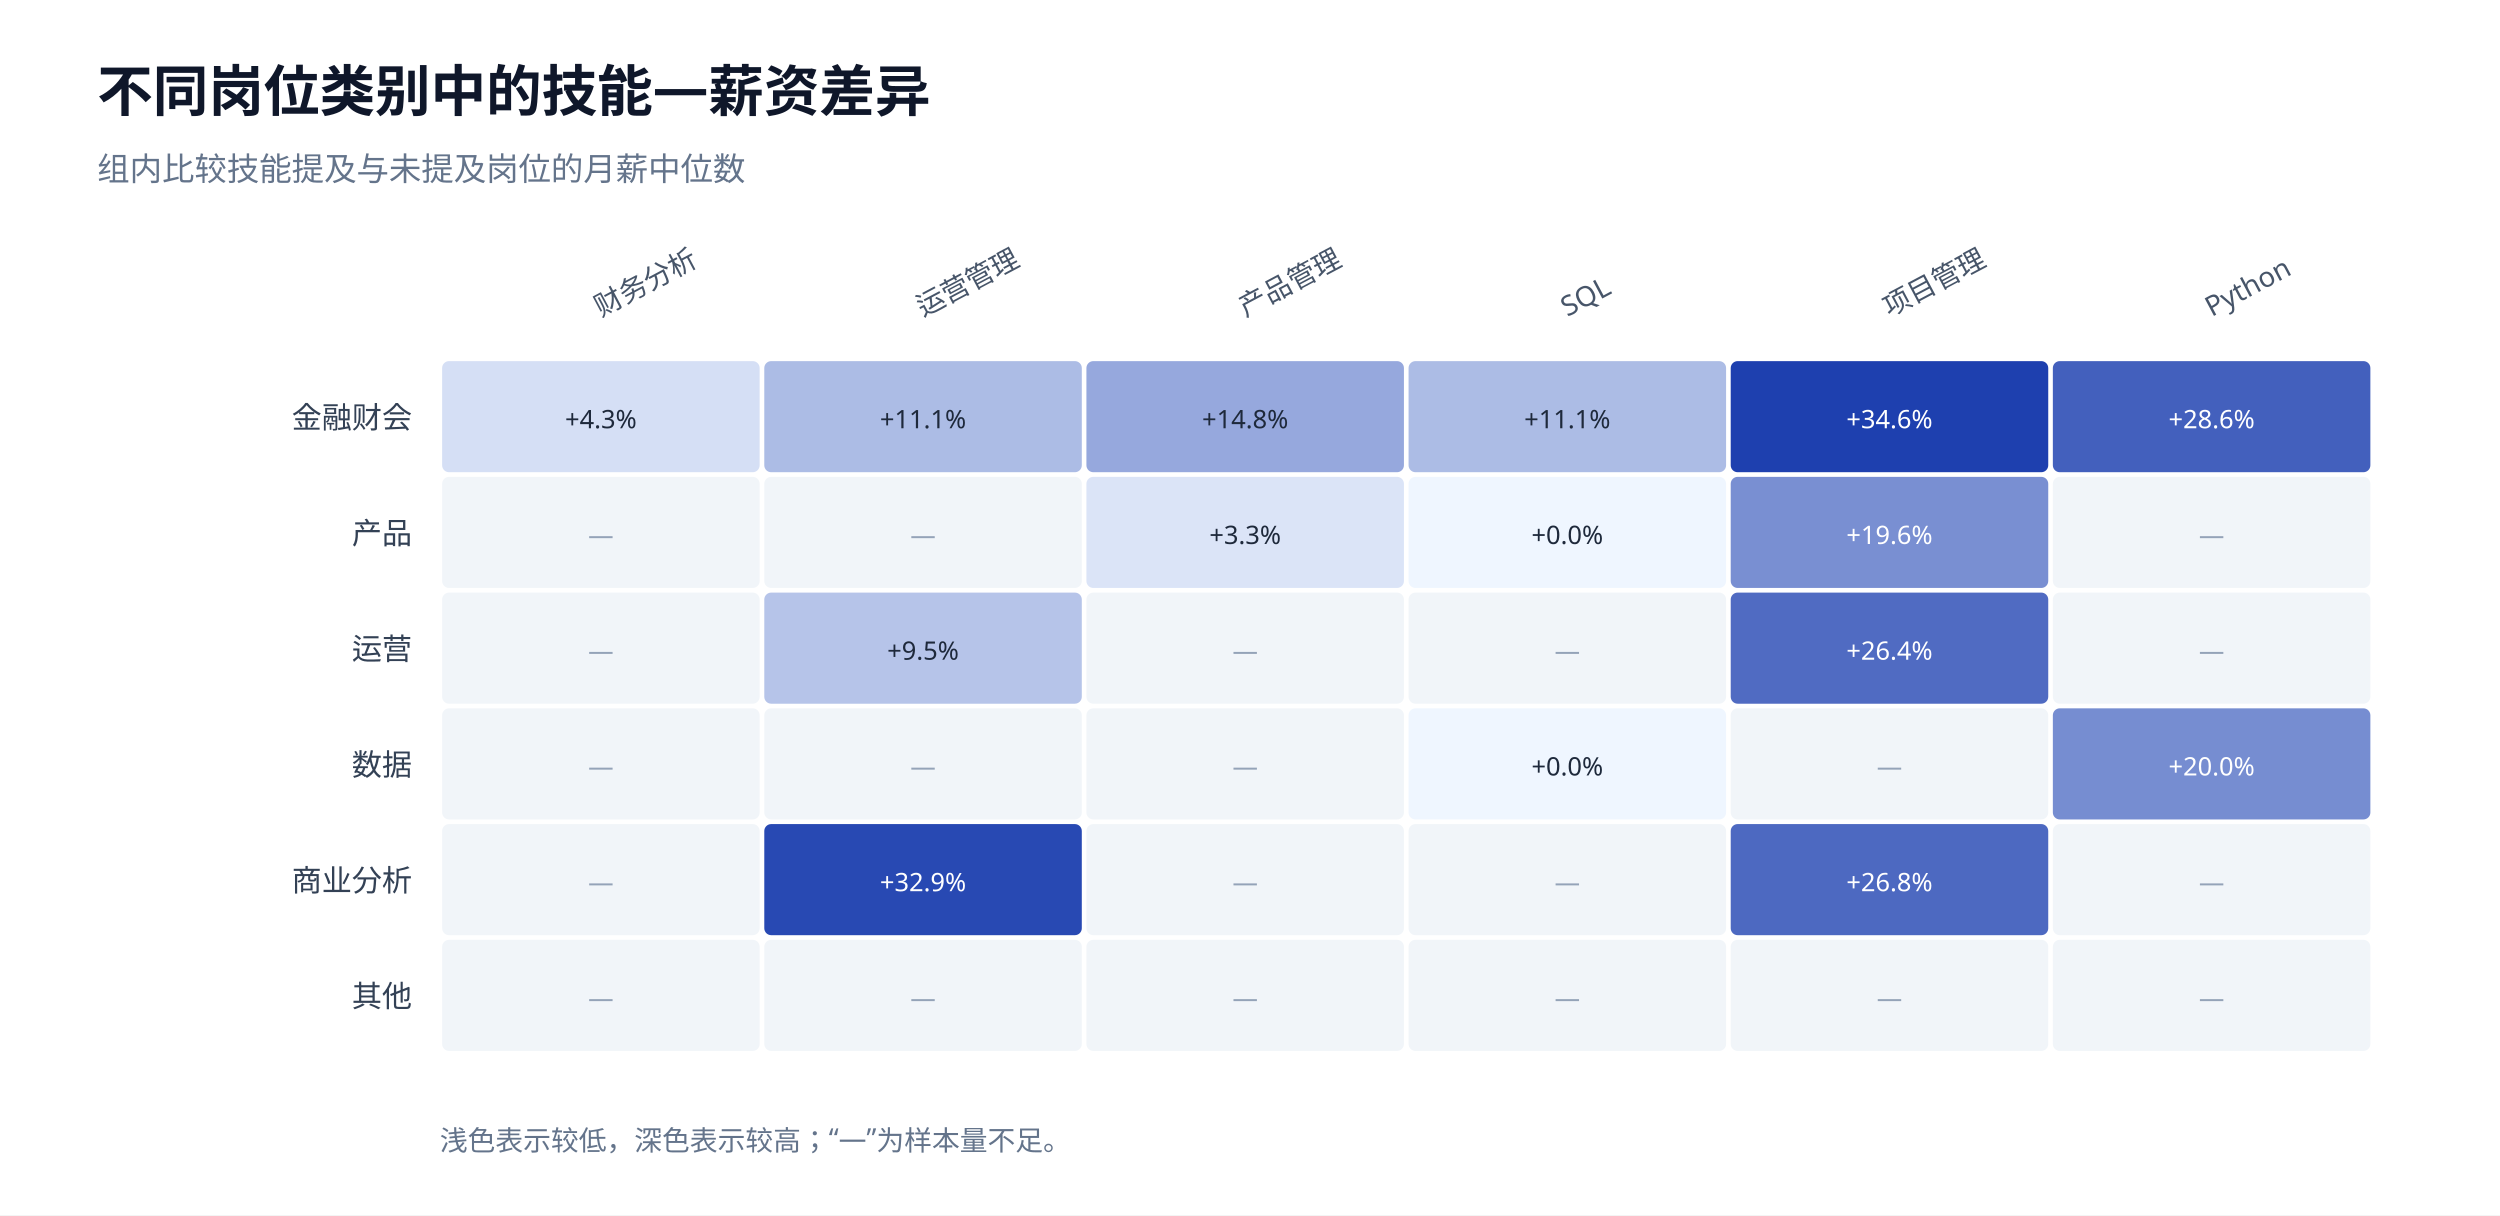
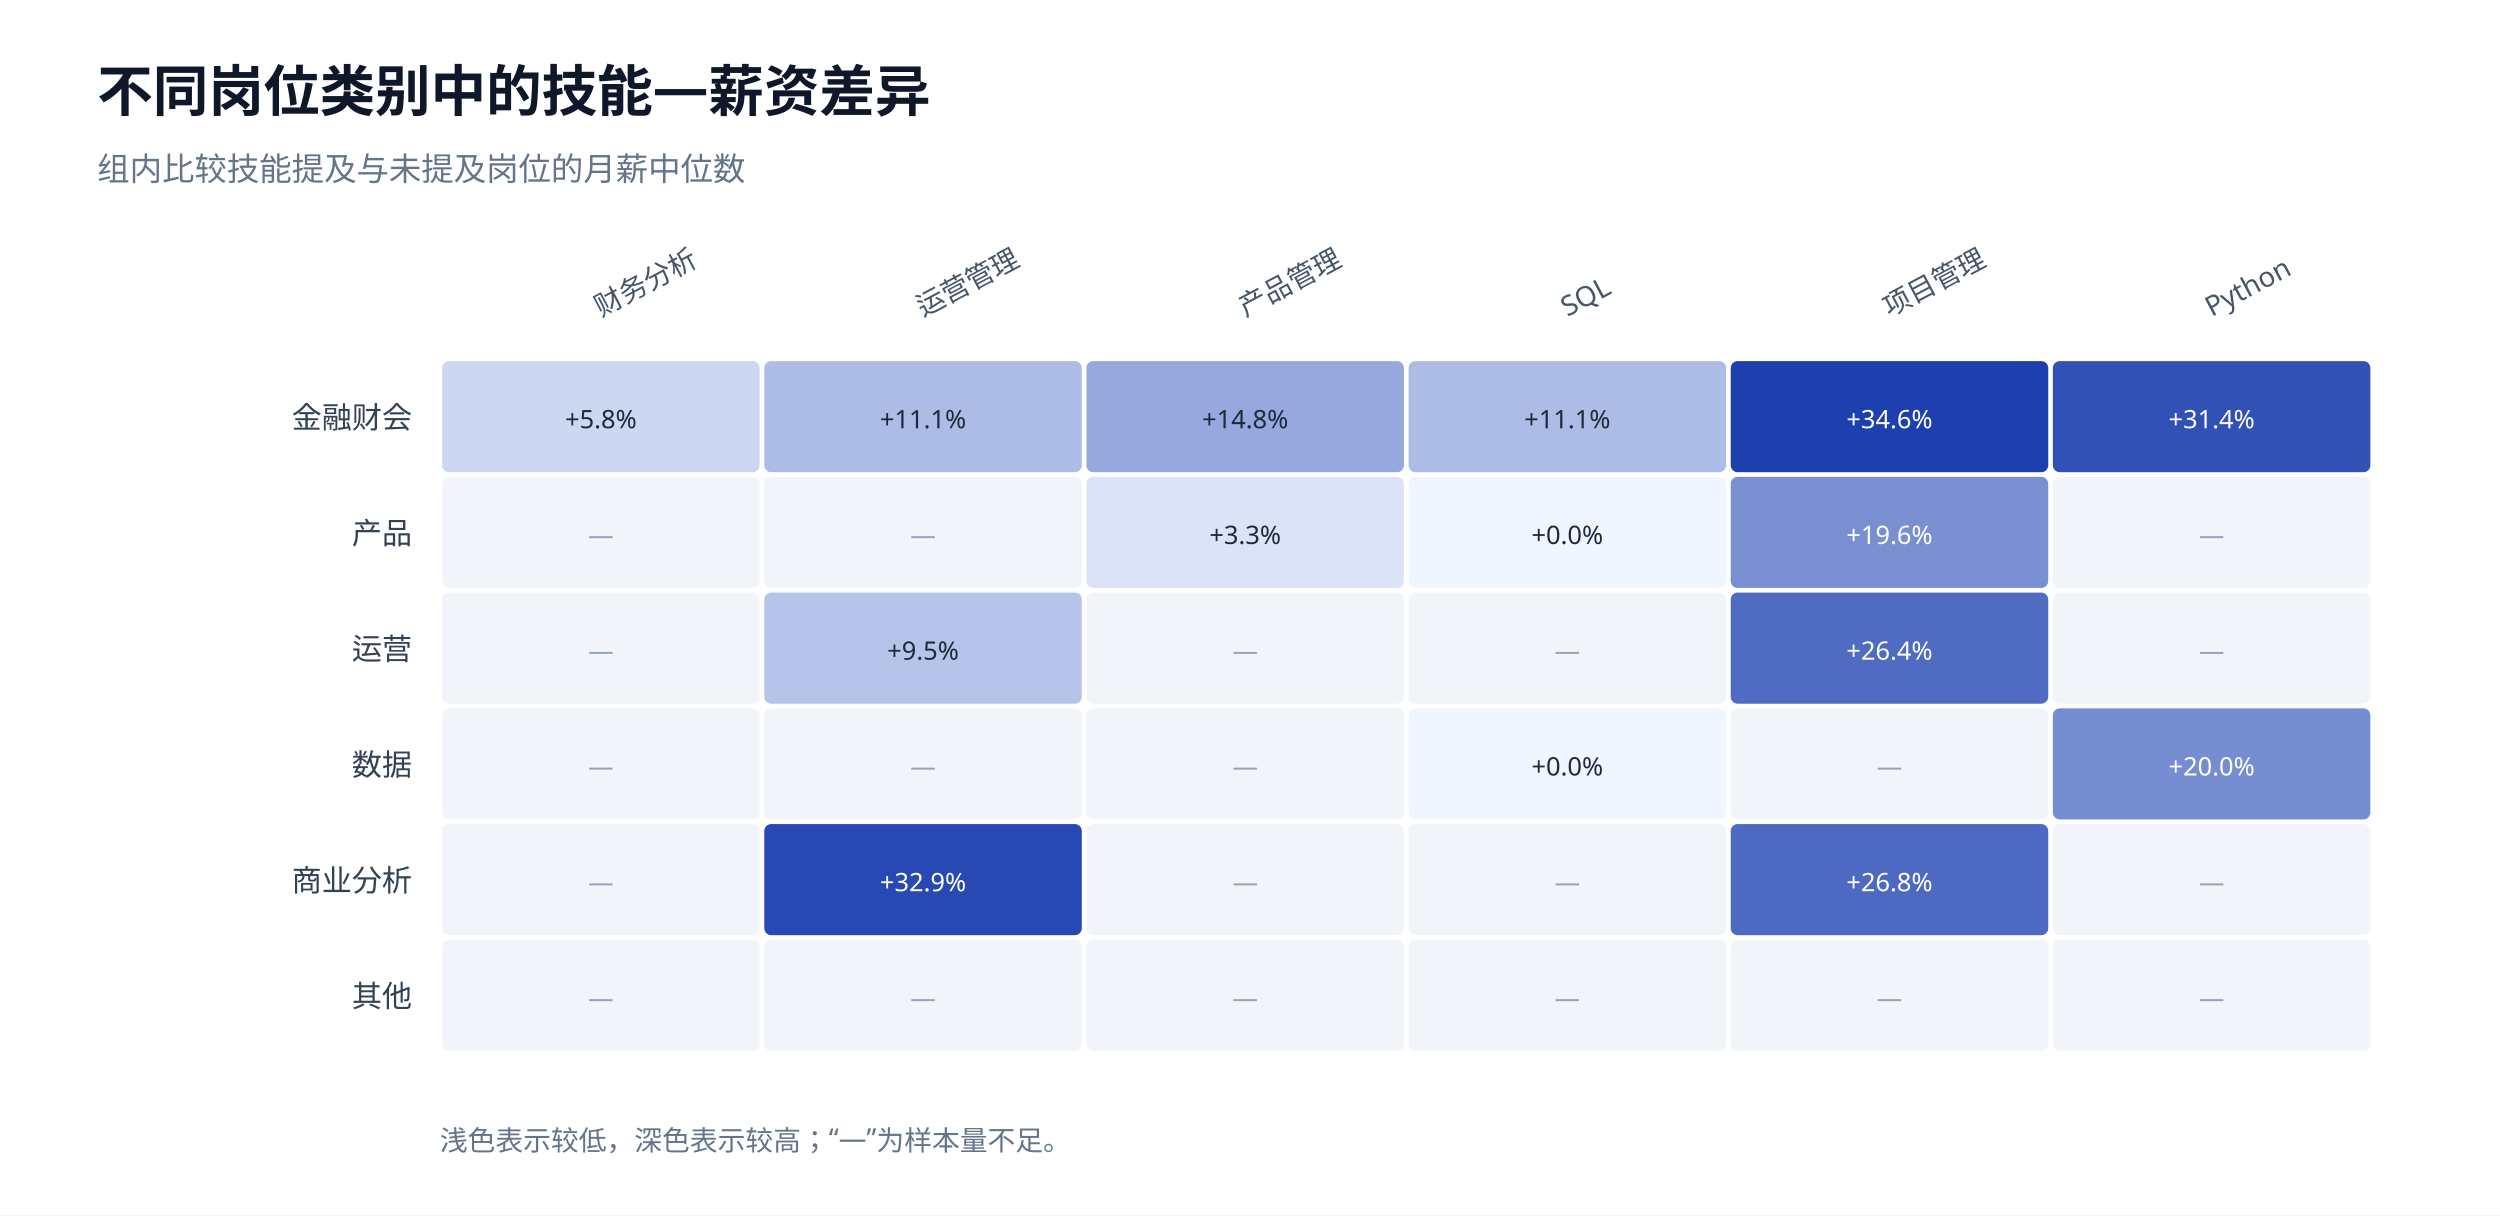
<svg xmlns="http://www.w3.org/2000/svg" width="1080" height="525" viewBox="0 0 1080 525" role="img">
  <rect width="100%" height="100%" fill="#ffffff" />
  <text x="42" y="48" font-family="Microsoft YaHei, PingFang SC, sans-serif" font-size="24" font-weight="700" fill="#0f172a">不同岗位类别中的技能—薪资差异</text>
  <text x="42" y="78" font-family="Microsoft YaHei, PingFang SC, sans-serif" font-size="14" fill="#64748b">组内比较技能提及与未提及岗位的月薪中位数</text>
  <text x="259.58" y="137" transform="rotate(-28 259.58 137)" font-family="Microsoft YaHei, PingFang SC, sans-serif" font-size="12" fill="#475569">财务分析</text>
  <text x="398.75" y="137" transform="rotate(-28 398.75 137)" font-family="Microsoft YaHei, PingFang SC, sans-serif" font-size="12" fill="#475569">运营管理</text>
  <text x="537.92" y="137" transform="rotate(-28 537.92 137)" font-family="Microsoft YaHei, PingFang SC, sans-serif" font-size="12" fill="#475569">产品管理</text>
  <text x="677.08" y="137" transform="rotate(-28 677.08 137)" font-family="Microsoft YaHei, PingFang SC, sans-serif" font-size="12" fill="#475569">SQL</text>
  <text x="816.25" y="137" transform="rotate(-28 816.25 137)" font-family="Microsoft YaHei, PingFang SC, sans-serif" font-size="12" fill="#475569">项目管理</text>
  <text x="955.42" y="137" transform="rotate(-28 955.42 137)" font-family="Microsoft YaHei, PingFang SC, sans-serif" font-size="12" fill="#475569">Python</text>
  <text x="178" y="185" text-anchor="end" font-family="Microsoft YaHei, PingFang SC, sans-serif" font-size="13" fill="#334155">金融财会</text>
-   <rect x="191.00" y="156.00" width="137.17" height="48.00" rx="3" fill="#d5dff5" />
-   <text x="259.58" y="185" text-anchor="middle" font-family="Microsoft YaHei, PingFang SC, sans-serif" font-size="11" fill="#1e293b">+4.3%</text>
+   <rect x="191.00" y="156.00" width="137.17" height="48.00" rx="3" fill="#ccd7f2" />
+   <text x="259.58" y="185" text-anchor="middle" font-family="Microsoft YaHei, PingFang SC, sans-serif" font-size="11" fill="#1e293b">+5.8%</text>
  <rect x="330.17" y="156.00" width="137.17" height="48.00" rx="3" fill="#acbce5" />
  <text x="398.75" y="185" text-anchor="middle" font-family="Microsoft YaHei, PingFang SC, sans-serif" font-size="11" fill="#1e293b">+11.1%</text>
  <rect x="469.33" y="156.00" width="137.17" height="48.00" rx="3" fill="#96a8dd" />
  <text x="537.92" y="185" text-anchor="middle" font-family="Microsoft YaHei, PingFang SC, sans-serif" font-size="11" fill="#1e293b">+14.8%</text>
  <rect x="608.50" y="156.00" width="137.17" height="48.00" rx="3" fill="#acbce5" />
  <text x="677.08" y="185" text-anchor="middle" font-family="Microsoft YaHei, PingFang SC, sans-serif" font-size="11" fill="#1e293b">+11.1%</text>
  <rect x="747.67" y="156.00" width="137.17" height="48.00" rx="3" fill="#1e40af" />
  <text x="816.25" y="185" text-anchor="middle" font-family="Microsoft YaHei, PingFang SC, sans-serif" font-size="11" fill="#ffffff">+34.6%</text>
-   <rect x="886.83" y="156.00" width="137.17" height="48.00" rx="3" fill="#4360bd" />
-   <text x="955.42" y="185" text-anchor="middle" font-family="Microsoft YaHei, PingFang SC, sans-serif" font-size="11" fill="#ffffff">+28.6%</text>
+   <rect x="886.83" y="156.00" width="137.17" height="48.00" rx="3" fill="#3151b6" />
+   <text x="955.42" y="185" text-anchor="middle" font-family="Microsoft YaHei, PingFang SC, sans-serif" font-size="11" fill="#ffffff">+31.4%</text>
  <text x="178" y="235" text-anchor="end" font-family="Microsoft YaHei, PingFang SC, sans-serif" font-size="13" fill="#334155">产品</text>
  <rect x="191.00" y="206.00" width="137.17" height="48.00" rx="3" fill="#f1f5f9" />
  <text x="259.58" y="235" text-anchor="middle" font-family="Microsoft YaHei, PingFang SC, sans-serif" font-size="11" fill="#94a3b8">—</text>
  <rect x="330.17" y="206.00" width="137.17" height="48.00" rx="3" fill="#f1f5f9" />
  <text x="398.75" y="235" text-anchor="middle" font-family="Microsoft YaHei, PingFang SC, sans-serif" font-size="11" fill="#94a3b8">—</text>
  <rect x="469.33" y="206.00" width="137.17" height="48.00" rx="3" fill="#dbe4f7" />
  <text x="537.92" y="235" text-anchor="middle" font-family="Microsoft YaHei, PingFang SC, sans-serif" font-size="11" fill="#1e293b">+3.3%</text>
  <rect x="608.50" y="206.00" width="137.17" height="48.00" rx="3" fill="#eff6ff" />
  <text x="677.08" y="235" text-anchor="middle" font-family="Microsoft YaHei, PingFang SC, sans-serif" font-size="11" fill="#1e293b">+0.0%</text>
  <rect x="747.67" y="206.00" width="137.17" height="48.00" rx="3" fill="#798fd2" />
  <text x="816.25" y="235" text-anchor="middle" font-family="Microsoft YaHei, PingFang SC, sans-serif" font-size="11" fill="#ffffff">+19.6%</text>
  <rect x="886.83" y="206.00" width="137.17" height="48.00" rx="3" fill="#f1f5f9" />
  <text x="955.42" y="235" text-anchor="middle" font-family="Microsoft YaHei, PingFang SC, sans-serif" font-size="11" fill="#94a3b8">—</text>
  <text x="178" y="285" text-anchor="end" font-family="Microsoft YaHei, PingFang SC, sans-serif" font-size="13" fill="#334155">运营</text>
  <rect x="191.00" y="256.00" width="137.17" height="48.00" rx="3" fill="#f1f5f9" />
  <text x="259.58" y="285" text-anchor="middle" font-family="Microsoft YaHei, PingFang SC, sans-serif" font-size="11" fill="#94a3b8">—</text>
  <rect x="330.17" y="256.00" width="137.17" height="48.00" rx="3" fill="#b6c4e9" />
  <text x="398.75" y="285" text-anchor="middle" font-family="Microsoft YaHei, PingFang SC, sans-serif" font-size="11" fill="#1e293b">+9.5%</text>
  <rect x="469.33" y="256.00" width="137.17" height="48.00" rx="3" fill="#f1f5f9" />
  <text x="537.92" y="285" text-anchor="middle" font-family="Microsoft YaHei, PingFang SC, sans-serif" font-size="11" fill="#94a3b8">—</text>
  <rect x="608.50" y="256.00" width="137.17" height="48.00" rx="3" fill="#f1f5f9" />
  <text x="677.08" y="285" text-anchor="middle" font-family="Microsoft YaHei, PingFang SC, sans-serif" font-size="11" fill="#94a3b8">—</text>
  <rect x="747.67" y="256.00" width="137.17" height="48.00" rx="3" fill="#506bc2" />
  <text x="816.25" y="285" text-anchor="middle" font-family="Microsoft YaHei, PingFang SC, sans-serif" font-size="11" fill="#ffffff">+26.4%</text>
  <rect x="886.83" y="256.00" width="137.17" height="48.00" rx="3" fill="#f1f5f9" />
  <text x="955.42" y="285" text-anchor="middle" font-family="Microsoft YaHei, PingFang SC, sans-serif" font-size="11" fill="#94a3b8">—</text>
  <text x="178" y="335" text-anchor="end" font-family="Microsoft YaHei, PingFang SC, sans-serif" font-size="13" fill="#334155">数据</text>
  <rect x="191.00" y="306.00" width="137.17" height="48.00" rx="3" fill="#f1f5f9" />
  <text x="259.58" y="335" text-anchor="middle" font-family="Microsoft YaHei, PingFang SC, sans-serif" font-size="11" fill="#94a3b8">—</text>
  <rect x="330.17" y="306.00" width="137.17" height="48.00" rx="3" fill="#f1f5f9" />
  <text x="398.75" y="335" text-anchor="middle" font-family="Microsoft YaHei, PingFang SC, sans-serif" font-size="11" fill="#94a3b8">—</text>
  <rect x="469.33" y="306.00" width="137.17" height="48.00" rx="3" fill="#f1f5f9" />
  <text x="537.92" y="335" text-anchor="middle" font-family="Microsoft YaHei, PingFang SC, sans-serif" font-size="11" fill="#94a3b8">—</text>
  <rect x="608.50" y="306.00" width="137.17" height="48.00" rx="3" fill="#eff6ff" />
  <text x="677.08" y="335" text-anchor="middle" font-family="Microsoft YaHei, PingFang SC, sans-serif" font-size="11" fill="#1e293b">+0.0%</text>
  <rect x="747.67" y="306.00" width="137.17" height="48.00" rx="3" fill="#f1f5f9" />
  <text x="816.25" y="335" text-anchor="middle" font-family="Microsoft YaHei, PingFang SC, sans-serif" font-size="11" fill="#94a3b8">—</text>
  <rect x="886.83" y="306.00" width="137.17" height="48.00" rx="3" fill="#768dd1" />
  <text x="955.42" y="335" text-anchor="middle" font-family="Microsoft YaHei, PingFang SC, sans-serif" font-size="11" fill="#ffffff">+20.0%</text>
  <text x="178" y="385" text-anchor="end" font-family="Microsoft YaHei, PingFang SC, sans-serif" font-size="13" fill="#334155">商业分析</text>
  <rect x="191.00" y="356.00" width="137.17" height="48.00" rx="3" fill="#f1f5f9" />
  <text x="259.58" y="385" text-anchor="middle" font-family="Microsoft YaHei, PingFang SC, sans-serif" font-size="11" fill="#94a3b8">—</text>
  <rect x="330.17" y="356.00" width="137.17" height="48.00" rx="3" fill="#2849b3" />
  <text x="398.75" y="385" text-anchor="middle" font-family="Microsoft YaHei, PingFang SC, sans-serif" font-size="11" fill="#ffffff">+32.9%</text>
  <rect x="469.33" y="356.00" width="137.17" height="48.00" rx="3" fill="#f1f5f9" />
  <text x="537.92" y="385" text-anchor="middle" font-family="Microsoft YaHei, PingFang SC, sans-serif" font-size="11" fill="#94a3b8">—</text>
  <rect x="608.50" y="356.00" width="137.17" height="48.00" rx="3" fill="#f1f5f9" />
  <text x="677.08" y="385" text-anchor="middle" font-family="Microsoft YaHei, PingFang SC, sans-serif" font-size="11" fill="#94a3b8">—</text>
  <rect x="747.67" y="356.00" width="137.17" height="48.00" rx="3" fill="#4d69c1" />
  <text x="816.25" y="385" text-anchor="middle" font-family="Microsoft YaHei, PingFang SC, sans-serif" font-size="11" fill="#ffffff">+26.8%</text>
  <rect x="886.83" y="356.00" width="137.17" height="48.00" rx="3" fill="#f1f5f9" />
  <text x="955.42" y="385" text-anchor="middle" font-family="Microsoft YaHei, PingFang SC, sans-serif" font-size="11" fill="#94a3b8">—</text>
  <text x="178" y="435" text-anchor="end" font-family="Microsoft YaHei, PingFang SC, sans-serif" font-size="13" fill="#334155">其他</text>
  <rect x="191.00" y="406.00" width="137.17" height="48.00" rx="3" fill="#f1f5f9" />
  <text x="259.58" y="435" text-anchor="middle" font-family="Microsoft YaHei, PingFang SC, sans-serif" font-size="11" fill="#94a3b8">—</text>
  <rect x="330.17" y="406.00" width="137.17" height="48.00" rx="3" fill="#f1f5f9" />
  <text x="398.75" y="435" text-anchor="middle" font-family="Microsoft YaHei, PingFang SC, sans-serif" font-size="11" fill="#94a3b8">—</text>
  <rect x="469.33" y="406.00" width="137.17" height="48.00" rx="3" fill="#f1f5f9" />
  <text x="537.92" y="435" text-anchor="middle" font-family="Microsoft YaHei, PingFang SC, sans-serif" font-size="11" fill="#94a3b8">—</text>
  <rect x="608.50" y="406.00" width="137.17" height="48.00" rx="3" fill="#f1f5f9" />
  <text x="677.08" y="435" text-anchor="middle" font-family="Microsoft YaHei, PingFang SC, sans-serif" font-size="11" fill="#94a3b8">—</text>
  <rect x="747.67" y="406.00" width="137.17" height="48.00" rx="3" fill="#f1f5f9" />
  <text x="816.25" y="435" text-anchor="middle" font-family="Microsoft YaHei, PingFang SC, sans-serif" font-size="11" fill="#94a3b8">—</text>
  <rect x="886.83" y="406.00" width="137.17" height="48.00" rx="3" fill="#f1f5f9" />
  <text x="955.42" y="435" text-anchor="middle" font-family="Microsoft YaHei, PingFang SC, sans-serif" font-size="11" fill="#94a3b8">—</text>
  <text x="190" y="497" font-family="Microsoft YaHei, PingFang SC, sans-serif" font-size="12" fill="#64748b">浅色表示较低，深色表示较高；“—”为样本量不足。</text>
</svg>
